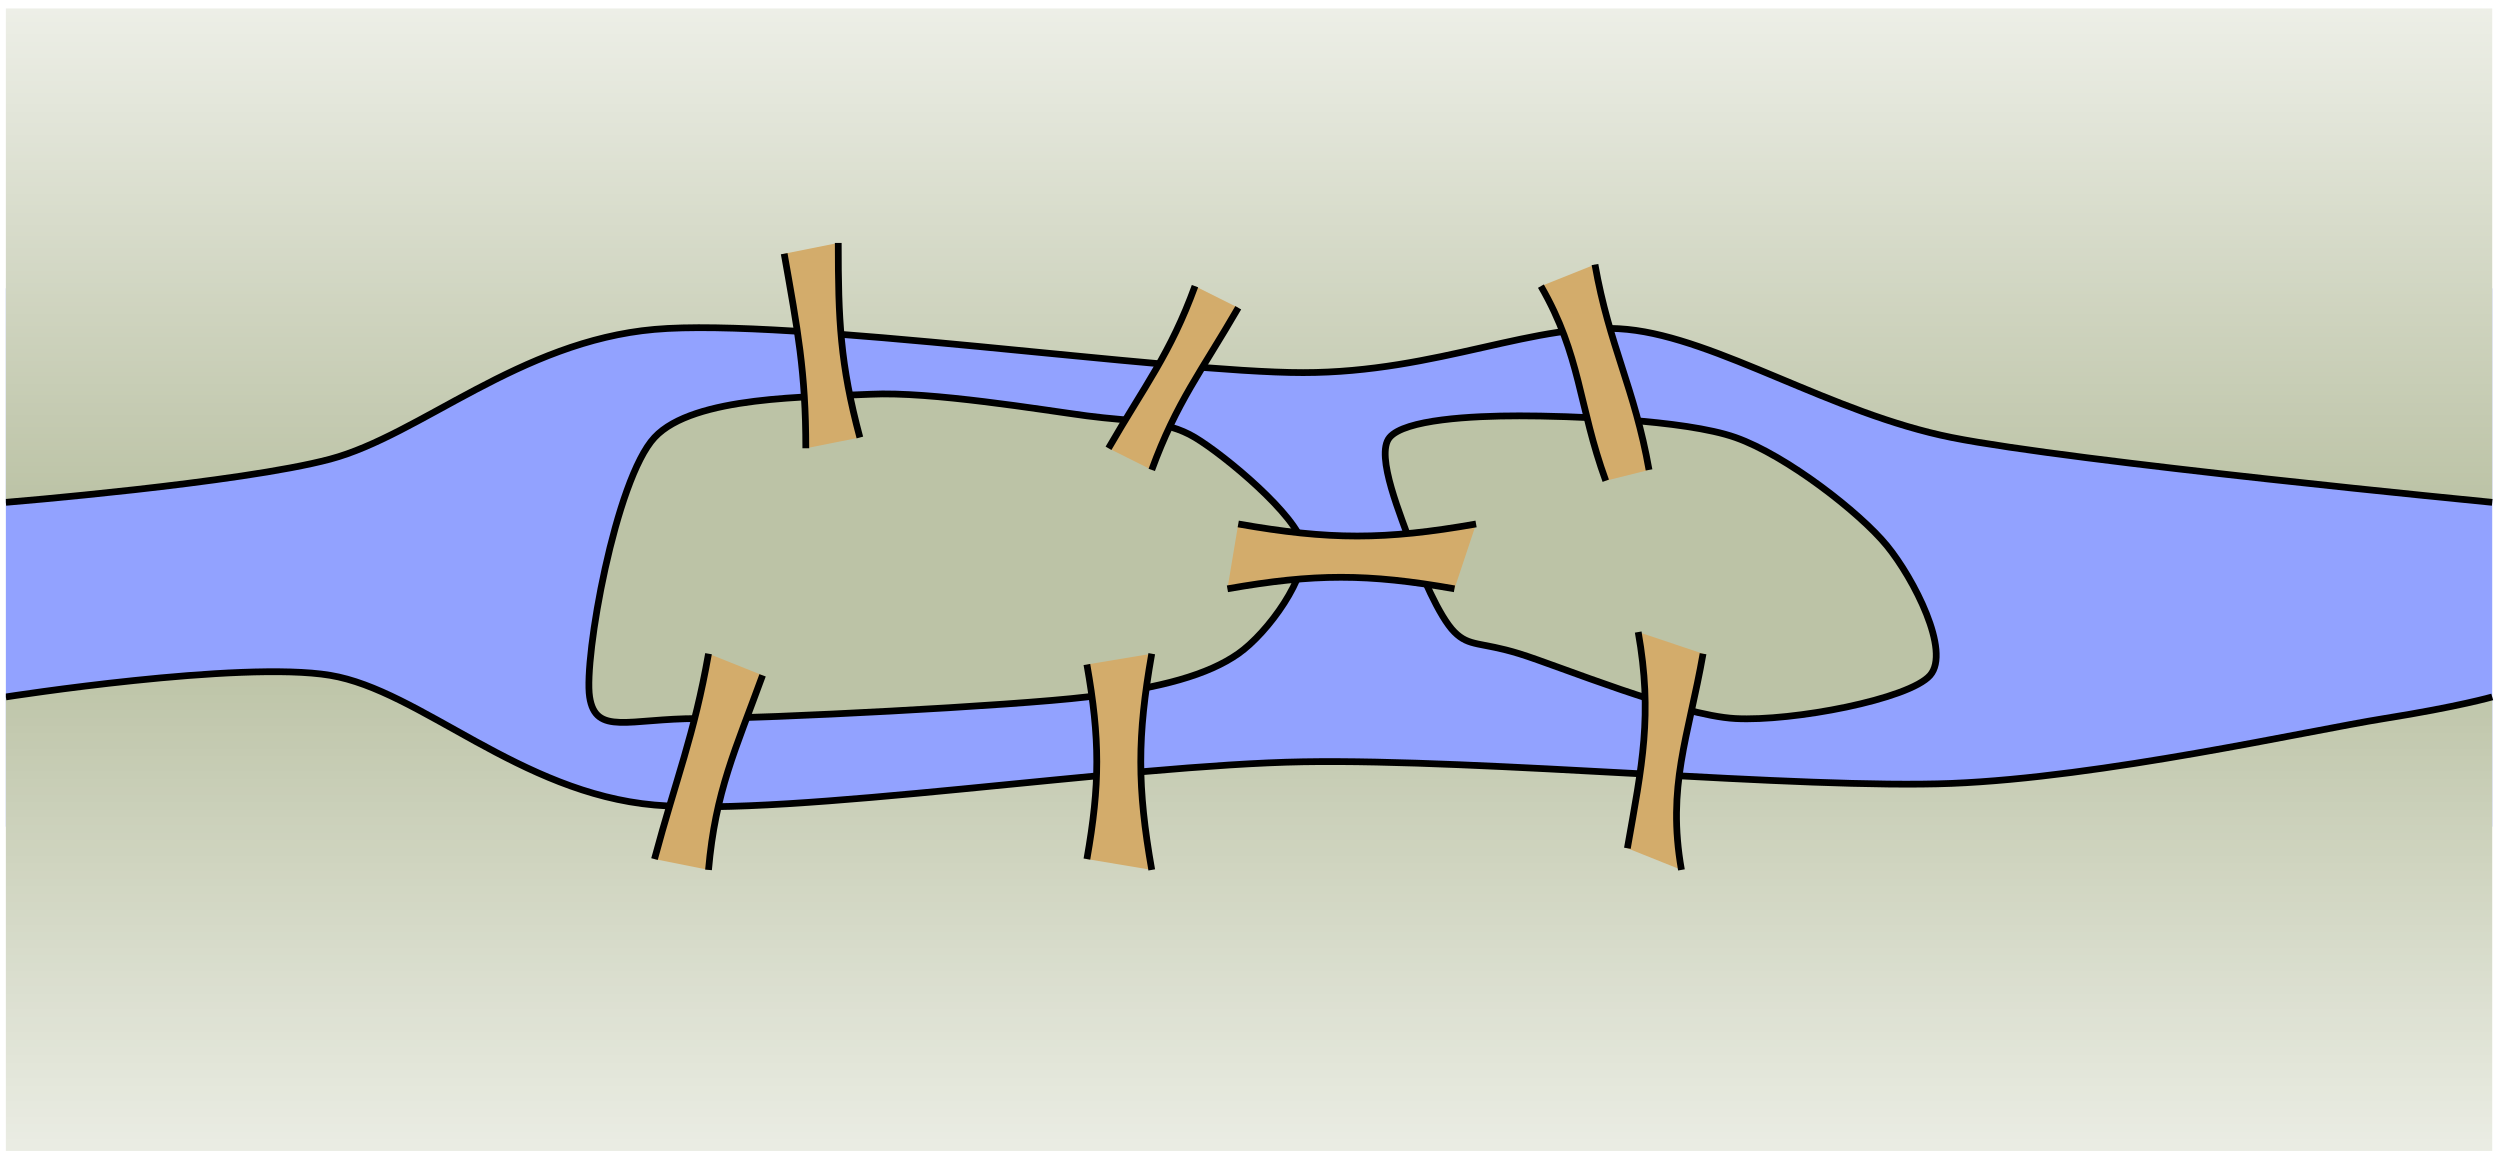
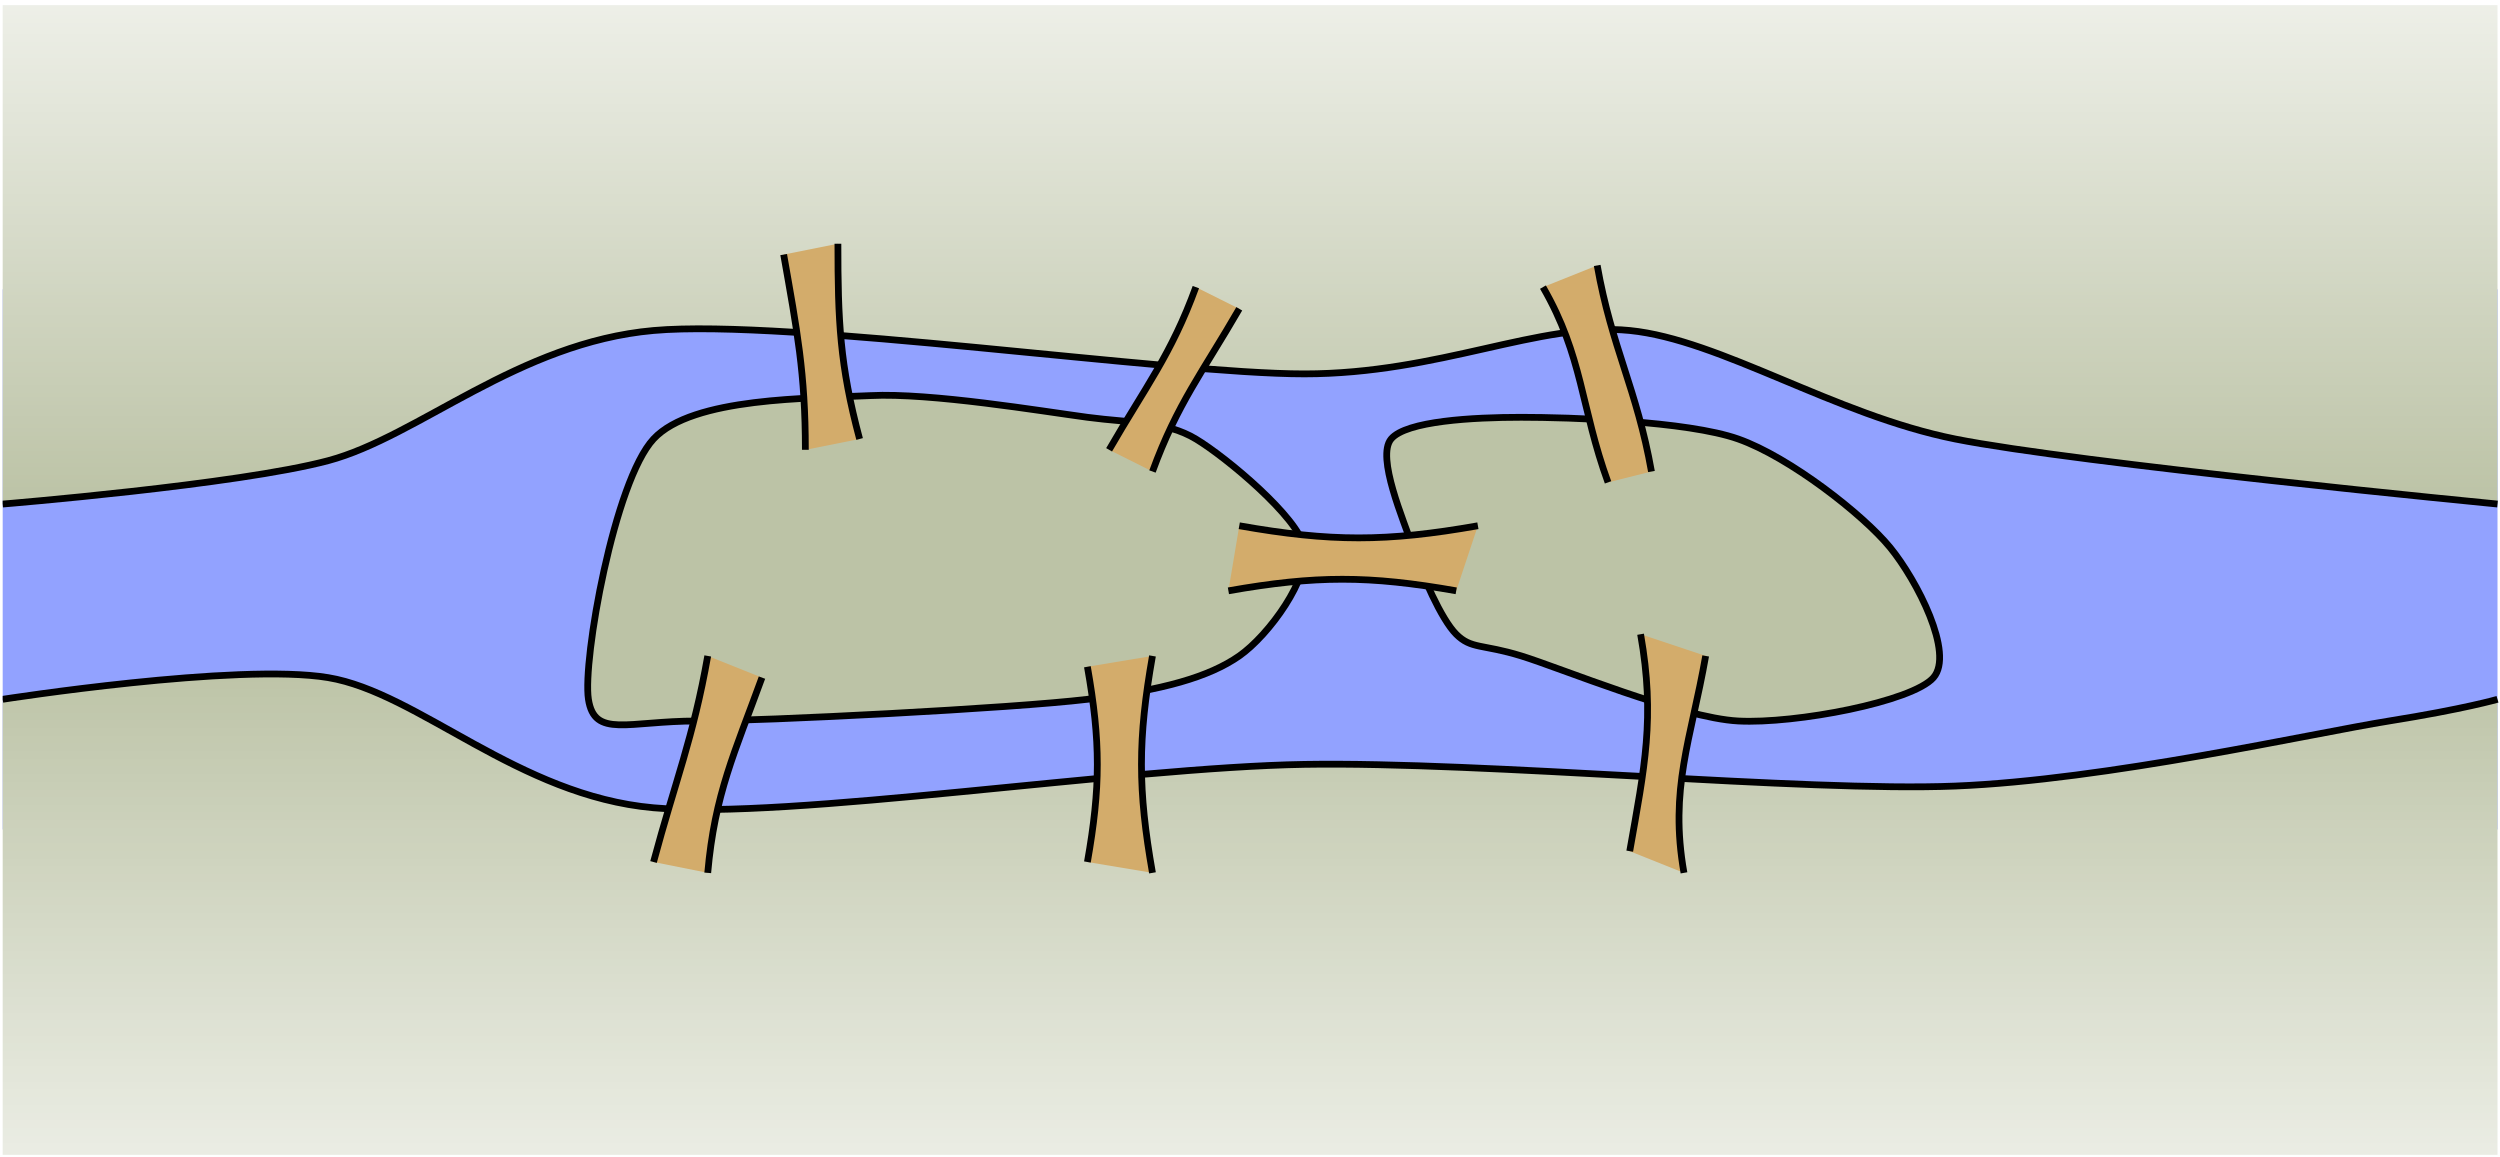
- <svg xmlns="http://www.w3.org/2000/svg" width="295pt" height="136pt" viewBox="0 0 295 136" version="1.1">
+ <svg xmlns="http://www.w3.org/2000/svg" width="294pt" height="136pt" viewBox="0 0 294 136" version="1.1">
  <defs>
    <clipPath id="clip1">
-       <path d="M 0.691 34 L 295 34 L 295 98 L 0.691 98 Z M 0.691 34 " />
+       <path d="M 0.316 34 L 294 34 L 294 98 L 0.316 98 Z M 0.316 34 " />
    </clipPath>
    <clipPath id="clip2">
-       <path d="M 0.691 1 L 295 1 L 295 59 L 0.691 59 Z M 0.691 1 " />
+       <path d="M 0.316 0.602 L 294 0.602 L 294 60 L 0.316 60 Z M 0.316 0.602 " />
    </clipPath>
    <clipPath id="clip3">
-       <path d="M 0.691 59.277 C 0.691 59.277 28.344 57.008 38.961 54.176 C 49.582 51.344 61.301 40.281 77.23 38.867 C 93.156 37.449 137.836 43.969 153.766 43.969 C 169.695 43.969 181.414 37.805 192.031 38.867 C 202.652 39.93 216.141 48.793 230.301 51.625 C 244.461 54.453 294.082 59.277 294.082 59.277 L 294.082 -12.156 L 0.691 -12.156 " />
-     </clipPath>
-     <linearGradient id="linear0" gradientUnits="userSpaceOnUse" x1="0" y1="25.003" x2="0" y2="66.07" gradientTransform="matrix(5.86845,0,0,-1.42883,-146.0355,95.00144)">
+       <path d="M 0.316 59.277 C 0.316 59.277 27.969 57.008 38.586 54.176 C 49.207 51.344 60.926 40.285 76.855 38.867 C 92.781 37.453 137.461 43.969 153.391 43.969 C 169.32 43.969 181.039 37.805 191.656 38.867 C 202.277 39.93 215.766 48.793 229.926 51.625 C 244.086 54.457 293.707 59.277 293.707 59.277 L 293.707 -12.156 L 0.316 -12.156 " />
+     </clipPath>
+     <linearGradient id="linear0" gradientUnits="userSpaceOnUse" x1="0" y1="25.003" x2="0" y2="66.07" gradientTransform="matrix(5.86845,0,0,-1.42883,-146.4105,95.00244)">
      <stop offset="0" style="stop-color:rgb(73.724%,76.471%,65.1%);stop-opacity:1;" />
      <stop offset="0.008" style="stop-color:rgb(73.799%,76.538%,65.201%);stop-opacity:1;" />
      <stop offset="0.016" style="stop-color:rgb(73.952%,76.674%,65.402%);stop-opacity:1;" />
      <stop offset="0.023" style="stop-color:rgb(74.103%,76.81%,65.604%);stop-opacity:1;" />
      <stop offset="0.031" style="stop-color:rgb(74.255%,76.945%,65.805%);stop-opacity:1;" />
      <stop offset="0.039" style="stop-color:rgb(74.406%,77.081%,66.006%);stop-opacity:1;" />
      <stop offset="0.047" style="stop-color:rgb(74.559%,77.219%,66.208%);stop-opacity:1;" />
      <stop offset="0.055" style="stop-color:rgb(74.71%,77.354%,66.409%);stop-opacity:1;" />
      <stop offset="0.062" style="stop-color:rgb(74.863%,77.49%,66.611%);stop-opacity:1;" />
      <stop offset="0.07" style="stop-color:rgb(75.014%,77.626%,66.812%);stop-opacity:1;" />
      <stop offset="0.078" style="stop-color:rgb(75.165%,77.762%,67.015%);stop-opacity:1;" />
      <stop offset="0.086" style="stop-color:rgb(75.317%,77.898%,67.216%);stop-opacity:1;" />
      <stop offset="0.094" style="stop-color:rgb(75.468%,78.033%,67.418%);stop-opacity:1;" />
      <stop offset="0.102" style="stop-color:rgb(75.621%,78.169%,67.619%);stop-opacity:1;" />
      <stop offset="0.109" style="stop-color:rgb(75.772%,78.305%,67.821%);stop-opacity:1;" />
      <stop offset="0.117" style="stop-color:rgb(75.925%,78.441%,68.022%);stop-opacity:1;" />
      <stop offset="0.125" style="stop-color:rgb(76.076%,78.577%,68.224%);stop-opacity:1;" />
      <stop offset="0.133" style="stop-color:rgb(76.228%,78.712%,68.425%);stop-opacity:1;" />
      <stop offset="0.141" style="stop-color:rgb(76.379%,78.848%,68.626%);stop-opacity:1;" />
      <stop offset="0.148" style="stop-color:rgb(76.53%,78.984%,68.828%);stop-opacity:1;" />
      <stop offset="0.156" style="stop-color:rgb(76.683%,79.12%,69.029%);stop-opacity:1;" />
      <stop offset="0.164" style="stop-color:rgb(76.834%,79.256%,69.232%);stop-opacity:1;" />
      <stop offset="0.172" style="stop-color:rgb(76.987%,79.391%,69.434%);stop-opacity:1;" />
      <stop offset="0.18" style="stop-color:rgb(77.138%,79.527%,69.635%);stop-opacity:1;" />
      <stop offset="0.188" style="stop-color:rgb(77.29%,79.663%,69.836%);stop-opacity:1;" />
      <stop offset="0.195" style="stop-color:rgb(77.441%,79.799%,70.038%);stop-opacity:1;" />
      <stop offset="0.203" style="stop-color:rgb(77.594%,79.935%,70.239%);stop-opacity:1;" />
      <stop offset="0.211" style="stop-color:rgb(77.745%,80.072%,70.441%);stop-opacity:1;" />
      <stop offset="0.219" style="stop-color:rgb(77.896%,80.208%,70.642%);stop-opacity:1;" />
      <stop offset="0.227" style="stop-color:rgb(78.049%,80.344%,70.844%);stop-opacity:1;" />
      <stop offset="0.234" style="stop-color:rgb(78.2%,80.479%,71.045%);stop-opacity:1;" />
      <stop offset="0.242" style="stop-color:rgb(78.352%,80.615%,71.246%);stop-opacity:1;" />
      <stop offset="0.25" style="stop-color:rgb(78.503%,80.751%,71.448%);stop-opacity:1;" />
      <stop offset="0.258" style="stop-color:rgb(78.656%,80.887%,71.651%);stop-opacity:1;" />
      <stop offset="0.266" style="stop-color:rgb(78.807%,81.023%,71.852%);stop-opacity:1;" />
      <stop offset="0.273" style="stop-color:rgb(78.96%,81.158%,72.054%);stop-opacity:1;" />
      <stop offset="0.281" style="stop-color:rgb(79.111%,81.294%,72.255%);stop-opacity:1;" />
      <stop offset="0.289" style="stop-color:rgb(79.262%,81.43%,72.456%);stop-opacity:1;" />
      <stop offset="0.297" style="stop-color:rgb(79.414%,81.566%,72.658%);stop-opacity:1;" />
      <stop offset="0.305" style="stop-color:rgb(79.565%,81.702%,72.859%);stop-opacity:1;" />
      <stop offset="0.312" style="stop-color:rgb(79.718%,81.837%,73.061%);stop-opacity:1;" />
      <stop offset="0.32" style="stop-color:rgb(79.869%,81.973%,73.262%);stop-opacity:1;" />
      <stop offset="0.328" style="stop-color:rgb(80.022%,82.109%,73.463%);stop-opacity:1;" />
      <stop offset="0.336" style="stop-color:rgb(80.173%,82.245%,73.665%);stop-opacity:1;" />
      <stop offset="0.344" style="stop-color:rgb(80.325%,82.381%,73.866%);stop-opacity:1;" />
      <stop offset="0.352" style="stop-color:rgb(80.476%,82.516%,74.069%);stop-opacity:1;" />
      <stop offset="0.359" style="stop-color:rgb(80.627%,82.652%,74.271%);stop-opacity:1;" />
      <stop offset="0.367" style="stop-color:rgb(80.78%,82.79%,74.472%);stop-opacity:1;" />
      <stop offset="0.375" style="stop-color:rgb(80.931%,82.925%,74.673%);stop-opacity:1;" />
      <stop offset="0.383" style="stop-color:rgb(81.084%,83.061%,74.875%);stop-opacity:1;" />
      <stop offset="0.391" style="stop-color:rgb(81.235%,83.197%,75.076%);stop-opacity:1;" />
      <stop offset="0.398" style="stop-color:rgb(81.387%,83.333%,75.278%);stop-opacity:1;" />
      <stop offset="0.406" style="stop-color:rgb(81.538%,83.469%,75.479%);stop-opacity:1;" />
      <stop offset="0.414" style="stop-color:rgb(81.691%,83.604%,75.681%);stop-opacity:1;" />
      <stop offset="0.422" style="stop-color:rgb(81.842%,83.74%,75.882%);stop-opacity:1;" />
      <stop offset="0.43" style="stop-color:rgb(81.993%,83.876%,76.083%);stop-opacity:1;" />
      <stop offset="0.438" style="stop-color:rgb(82.146%,84.012%,76.285%);stop-opacity:1;" />
      <stop offset="0.445" style="stop-color:rgb(82.297%,84.148%,76.488%);stop-opacity:1;" />
      <stop offset="0.453" style="stop-color:rgb(82.449%,84.283%,76.689%);stop-opacity:1;" />
      <stop offset="0.461" style="stop-color:rgb(82.6%,84.419%,76.891%);stop-opacity:1;" />
      <stop offset="0.469" style="stop-color:rgb(82.753%,84.555%,77.092%);stop-opacity:1;" />
      <stop offset="0.477" style="stop-color:rgb(82.904%,84.691%,77.293%);stop-opacity:1;" />
      <stop offset="0.484" style="stop-color:rgb(83.057%,84.827%,77.495%);stop-opacity:1;" />
      <stop offset="0.492" style="stop-color:rgb(83.208%,84.962%,77.696%);stop-opacity:1;" />
      <stop offset="0.5" style="stop-color:rgb(83.359%,85.098%,77.898%);stop-opacity:1;" />
      <stop offset="0.508" style="stop-color:rgb(83.511%,85.234%,78.099%);stop-opacity:1;" />
      <stop offset="0.516" style="stop-color:rgb(83.662%,85.37%,78.3%);stop-opacity:1;" />
      <stop offset="0.523" style="stop-color:rgb(83.815%,85.507%,78.502%);stop-opacity:1;" />
      <stop offset="0.531" style="stop-color:rgb(83.966%,85.643%,78.705%);stop-opacity:1;" />
      <stop offset="0.539" style="stop-color:rgb(84.119%,85.779%,78.906%);stop-opacity:1;" />
      <stop offset="0.547" style="stop-color:rgb(84.27%,85.915%,79.108%);stop-opacity:1;" />
      <stop offset="0.555" style="stop-color:rgb(84.422%,86.05%,79.309%);stop-opacity:1;" />
      <stop offset="0.562" style="stop-color:rgb(84.573%,86.186%,79.51%);stop-opacity:1;" />
      <stop offset="0.57" style="stop-color:rgb(84.724%,86.322%,79.712%);stop-opacity:1;" />
      <stop offset="0.578" style="stop-color:rgb(84.877%,86.458%,79.913%);stop-opacity:1;" />
      <stop offset="0.586" style="stop-color:rgb(85.028%,86.594%,80.115%);stop-opacity:1;" />
      <stop offset="0.594" style="stop-color:rgb(85.181%,86.729%,80.316%);stop-opacity:1;" />
      <stop offset="0.602" style="stop-color:rgb(85.332%,86.865%,80.518%);stop-opacity:1;" />
      <stop offset="0.609" style="stop-color:rgb(85.484%,87.001%,80.719%);stop-opacity:1;" />
      <stop offset="0.617" style="stop-color:rgb(85.635%,87.137%,80.92%);stop-opacity:1;" />
      <stop offset="0.625" style="stop-color:rgb(85.788%,87.273%,81.123%);stop-opacity:1;" />
      <stop offset="0.633" style="stop-color:rgb(85.939%,87.408%,81.325%);stop-opacity:1;" />
      <stop offset="0.641" style="stop-color:rgb(86.09%,87.544%,81.526%);stop-opacity:1;" />
      <stop offset="0.648" style="stop-color:rgb(86.243%,87.68%,81.728%);stop-opacity:1;" />
      <stop offset="0.656" style="stop-color:rgb(86.394%,87.816%,81.929%);stop-opacity:1;" />
      <stop offset="0.664" style="stop-color:rgb(86.546%,87.952%,82.13%);stop-opacity:1;" />
      <stop offset="0.672" style="stop-color:rgb(86.697%,88.087%,82.332%);stop-opacity:1;" />
      <stop offset="0.68" style="stop-color:rgb(86.85%,88.223%,82.533%);stop-opacity:1;" />
      <stop offset="0.688" style="stop-color:rgb(87.001%,88.361%,82.735%);stop-opacity:1;" />
      <stop offset="0.695" style="stop-color:rgb(87.154%,88.496%,82.936%);stop-opacity:1;" />
      <stop offset="0.703" style="stop-color:rgb(87.305%,88.632%,83.138%);stop-opacity:1;" />
      <stop offset="0.711" style="stop-color:rgb(87.456%,88.768%,83.34%);stop-opacity:1;" />
      <stop offset="0.719" style="stop-color:rgb(87.608%,88.904%,83.542%);stop-opacity:1;" />
      <stop offset="0.727" style="stop-color:rgb(87.759%,89.04%,83.743%);stop-opacity:1;" />
      <stop offset="0.734" style="stop-color:rgb(87.912%,89.175%,83.945%);stop-opacity:1;" />
      <stop offset="0.742" style="stop-color:rgb(88.063%,89.311%,84.146%);stop-opacity:1;" />
      <stop offset="0.75" style="stop-color:rgb(88.216%,89.447%,84.348%);stop-opacity:1;" />
      <stop offset="0.758" style="stop-color:rgb(88.367%,89.583%,84.549%);stop-opacity:1;" />
      <stop offset="0.766" style="stop-color:rgb(88.519%,89.719%,84.75%);stop-opacity:1;" />
      <stop offset="0.773" style="stop-color:rgb(88.67%,89.854%,84.952%);stop-opacity:1;" />
      <stop offset="0.781" style="stop-color:rgb(88.821%,89.99%,85.153%);stop-opacity:1;" />
      <stop offset="0.789" style="stop-color:rgb(88.974%,90.126%,85.355%);stop-opacity:1;" />
      <stop offset="0.797" style="stop-color:rgb(89.125%,90.262%,85.558%);stop-opacity:1;" />
      <stop offset="0.805" style="stop-color:rgb(89.278%,90.398%,85.759%);stop-opacity:1;" />
      <stop offset="0.812" style="stop-color:rgb(89.429%,90.533%,85.96%);stop-opacity:1;" />
      <stop offset="0.82" style="stop-color:rgb(89.581%,90.669%,86.162%);stop-opacity:1;" />
      <stop offset="0.828" style="stop-color:rgb(89.732%,90.805%,86.363%);stop-opacity:1;" />
      <stop offset="0.836" style="stop-color:rgb(89.885%,90.941%,86.565%);stop-opacity:1;" />
      <stop offset="0.844" style="stop-color:rgb(90.036%,91.078%,86.766%);stop-opacity:1;" />
      <stop offset="0.852" style="stop-color:rgb(90.187%,91.214%,86.967%);stop-opacity:1;" />
      <stop offset="0.859" style="stop-color:rgb(90.34%,91.35%,87.169%);stop-opacity:1;" />
      <stop offset="0.867" style="stop-color:rgb(90.491%,91.486%,87.37%);stop-opacity:1;" />
      <stop offset="0.875" style="stop-color:rgb(90.643%,91.621%,87.573%);stop-opacity:1;" />
      <stop offset="0.883" style="stop-color:rgb(90.794%,91.757%,87.775%);stop-opacity:1;" />
      <stop offset="0.891" style="stop-color:rgb(90.947%,91.893%,87.976%);stop-opacity:1;" />
      <stop offset="0.898" style="stop-color:rgb(91.098%,92.029%,88.177%);stop-opacity:1;" />
      <stop offset="0.906" style="stop-color:rgb(91.251%,92.165%,88.379%);stop-opacity:1;" />
      <stop offset="0.914" style="stop-color:rgb(91.402%,92.3%,88.58%);stop-opacity:1;" />
      <stop offset="0.922" style="stop-color:rgb(91.553%,92.436%,88.782%);stop-opacity:1;" />
      <stop offset="0.93" style="stop-color:rgb(91.705%,92.572%,88.983%);stop-opacity:1;" />
      <stop offset="0.938" style="stop-color:rgb(91.856%,92.708%,89.185%);stop-opacity:1;" />
      <stop offset="0.945" style="stop-color:rgb(92.009%,92.844%,89.386%);stop-opacity:1;" />
      <stop offset="0.953" style="stop-color:rgb(92.16%,92.979%,89.587%);stop-opacity:1;" />
      <stop offset="0.961" style="stop-color:rgb(92.313%,93.115%,89.79%);stop-opacity:1;" />
      <stop offset="0.969" style="stop-color:rgb(92.464%,93.251%,89.992%);stop-opacity:1;" />
      <stop offset="0.977" style="stop-color:rgb(92.616%,93.387%,90.193%);stop-opacity:1;" />
      <stop offset="0.984" style="stop-color:rgb(92.767%,93.523%,90.395%);stop-opacity:1;" />
      <stop offset="0.992" style="stop-color:rgb(92.918%,93.658%,90.596%);stop-opacity:1;" />
      <stop offset="1" style="stop-color:rgb(93.071%,93.796%,90.797%);stop-opacity:1;" />
    </linearGradient>
    <clipPath id="clip4">
-       <path d="M 0.691 27 L 295 27 L 295 71 L 0.691 71 Z M 0.691 27 " />
+       <path d="M 0.316 27 L 294 27 L 294 71 L 0.316 71 Z M 0.316 27 " />
    </clipPath>
    <clipPath id="clip5">
-       <path d="M 0.691 79 L 295 79 L 295 135.812 L 0.691 135.812 Z M 0.691 79 " />
+       <path d="M 0.316 79 L 294 79 L 294 135.812 L 0.316 135.812 Z M 0.316 79 " />
    </clipPath>
    <clipPath id="clip6">
-       <path d="M 0.691 82.238 C 0.691 82.238 28.344 77.918 38.961 79.688 C 49.582 81.457 61.301 93.578 77.23 94.992 C 93.156 96.41 132.527 90.246 153.766 89.891 C 175.004 89.535 212.602 93.148 230.301 92.441 C 248 91.734 272.477 86.203 281.324 84.789 C 290.176 83.371 294.082 82.238 294.082 82.238 L 294.082 140.914 L 0.691 140.914 " />
-     </clipPath>
-     <linearGradient id="linear1" gradientUnits="userSpaceOnUse" x1="0" y1="29.052" x2="0" y2="74.997" gradientTransform="matrix(5.86845,0,0,-1.26012,-146.0355,172.4216)">
+       <path d="M 0.316 82.238 C 0.316 82.238 27.969 77.918 38.586 79.688 C 49.207 81.457 60.926 93.578 76.855 94.996 C 92.781 96.41 132.152 90.246 153.391 89.891 C 174.629 89.539 212.227 93.152 229.926 92.441 C 247.625 91.734 272.102 86.207 280.949 84.789 C 289.801 83.375 293.707 82.238 293.707 82.238 L 293.707 140.914 L 0.316 140.914 " />
+     </clipPath>
+     <linearGradient id="linear1" gradientUnits="userSpaceOnUse" x1="0" y1="29.052" x2="0" y2="74.997" gradientTransform="matrix(5.86845,0,0,-1.26012,-146.4105,172.4226)">
      <stop offset="0" style="stop-color:rgb(91.833%,92.686%,89.153%);stop-opacity:1;" />
      <stop offset="0.016" style="stop-color:rgb(91.692%,92.56%,88.965%);stop-opacity:1;" />
      <stop offset="0.031" style="stop-color:rgb(91.408%,92.307%,88.589%);stop-opacity:1;" />
      <stop offset="0.047" style="stop-color:rgb(91.125%,92.053%,88.214%);stop-opacity:1;" />
      <stop offset="0.062" style="stop-color:rgb(90.842%,91.8%,87.837%);stop-opacity:1;" />
      <stop offset="0.078" style="stop-color:rgb(90.559%,91.547%,87.462%);stop-opacity:1;" />
      <stop offset="0.094" style="stop-color:rgb(90.277%,91.293%,87.086%);stop-opacity:1;" />
      <stop offset="0.109" style="stop-color:rgb(89.993%,91.04%,86.711%);stop-opacity:1;" />
      <stop offset="0.125" style="stop-color:rgb(89.711%,90.787%,86.334%);stop-opacity:1;" />
      <stop offset="0.141" style="stop-color:rgb(89.427%,90.533%,85.959%);stop-opacity:1;" />
      <stop offset="0.156" style="stop-color:rgb(89.145%,90.28%,85.583%);stop-opacity:1;" />
      <stop offset="0.172" style="stop-color:rgb(88.861%,90.027%,85.207%);stop-opacity:1;" />
      <stop offset="0.188" style="stop-color:rgb(88.579%,89.774%,84.831%);stop-opacity:1;" />
      <stop offset="0.203" style="stop-color:rgb(88.297%,89.52%,84.456%);stop-opacity:1;" />
      <stop offset="0.219" style="stop-color:rgb(88.013%,89.267%,84.081%);stop-opacity:1;" />
      <stop offset="0.234" style="stop-color:rgb(87.73%,89.014%,83.704%);stop-opacity:1;" />
      <stop offset="0.25" style="stop-color:rgb(87.447%,88.76%,83.328%);stop-opacity:1;" />
      <stop offset="0.266" style="stop-color:rgb(87.164%,88.506%,82.953%);stop-opacity:1;" />
      <stop offset="0.281" style="stop-color:rgb(86.88%,88.252%,82.576%);stop-opacity:1;" />
      <stop offset="0.297" style="stop-color:rgb(86.598%,87.999%,82.201%);stop-opacity:1;" />
      <stop offset="0.312" style="stop-color:rgb(86.314%,87.746%,81.825%);stop-opacity:1;" />
      <stop offset="0.328" style="stop-color:rgb(86.032%,87.492%,81.45%);stop-opacity:1;" />
      <stop offset="0.344" style="stop-color:rgb(85.75%,87.239%,81.073%);stop-opacity:1;" />
      <stop offset="0.359" style="stop-color:rgb(85.466%,86.986%,80.698%);stop-opacity:1;" />
      <stop offset="0.375" style="stop-color:rgb(85.184%,86.732%,80.322%);stop-opacity:1;" />
      <stop offset="0.391" style="stop-color:rgb(84.9%,86.479%,79.945%);stop-opacity:1;" />
      <stop offset="0.406" style="stop-color:rgb(84.618%,86.226%,79.57%);stop-opacity:1;" />
      <stop offset="0.422" style="stop-color:rgb(84.334%,85.973%,79.195%);stop-opacity:1;" />
      <stop offset="0.438" style="stop-color:rgb(84.052%,85.719%,78.819%);stop-opacity:1;" />
      <stop offset="0.453" style="stop-color:rgb(83.768%,85.466%,78.442%);stop-opacity:1;" />
      <stop offset="0.469" style="stop-color:rgb(83.485%,85.213%,78.067%);stop-opacity:1;" />
      <stop offset="0.484" style="stop-color:rgb(83.203%,84.959%,77.692%);stop-opacity:1;" />
      <stop offset="0.5" style="stop-color:rgb(82.919%,84.706%,77.315%);stop-opacity:1;" />
      <stop offset="0.516" style="stop-color:rgb(82.637%,84.453%,76.939%);stop-opacity:1;" />
      <stop offset="0.531" style="stop-color:rgb(82.353%,84.2%,76.564%);stop-opacity:1;" />
      <stop offset="0.547" style="stop-color:rgb(82.071%,83.946%,76.187%);stop-opacity:1;" />
      <stop offset="0.562" style="stop-color:rgb(81.789%,83.693%,75.812%);stop-opacity:1;" />
      <stop offset="0.578" style="stop-color:rgb(81.505%,83.438%,75.436%);stop-opacity:1;" />
      <stop offset="0.594" style="stop-color:rgb(81.223%,83.185%,75.06%);stop-opacity:1;" />
      <stop offset="0.609" style="stop-color:rgb(80.939%,82.932%,74.684%);stop-opacity:1;" />
      <stop offset="0.625" style="stop-color:rgb(80.656%,82.678%,74.309%);stop-opacity:1;" />
      <stop offset="0.641" style="stop-color:rgb(80.373%,82.425%,73.932%);stop-opacity:1;" />
      <stop offset="0.656" style="stop-color:rgb(80.09%,82.172%,73.557%);stop-opacity:1;" />
      <stop offset="0.672" style="stop-color:rgb(79.808%,81.918%,73.181%);stop-opacity:1;" />
      <stop offset="0.688" style="stop-color:rgb(79.524%,81.665%,72.806%);stop-opacity:1;" />
      <stop offset="0.703" style="stop-color:rgb(79.242%,81.412%,72.429%);stop-opacity:1;" />
      <stop offset="0.719" style="stop-color:rgb(78.958%,81.158%,72.054%);stop-opacity:1;" />
      <stop offset="0.734" style="stop-color:rgb(78.676%,80.905%,71.678%);stop-opacity:1;" />
      <stop offset="0.75" style="stop-color:rgb(78.392%,80.652%,71.301%);stop-opacity:1;" />
      <stop offset="0.766" style="stop-color:rgb(78.11%,80.399%,70.926%);stop-opacity:1;" />
      <stop offset="0.781" style="stop-color:rgb(77.827%,80.145%,70.551%);stop-opacity:1;" />
      <stop offset="0.797" style="stop-color:rgb(77.544%,79.892%,70.174%);stop-opacity:1;" />
      <stop offset="0.812" style="stop-color:rgb(77.261%,79.639%,69.798%);stop-opacity:1;" />
      <stop offset="0.828" style="stop-color:rgb(76.978%,79.385%,69.423%);stop-opacity:1;" />
      <stop offset="0.844" style="stop-color:rgb(76.695%,79.132%,69.046%);stop-opacity:1;" />
      <stop offset="0.859" style="stop-color:rgb(76.413%,78.879%,68.671%);stop-opacity:1;" />
      <stop offset="0.875" style="stop-color:rgb(76.129%,78.625%,68.295%);stop-opacity:1;" />
      <stop offset="0.891" style="stop-color:rgb(75.847%,78.372%,67.918%);stop-opacity:1;" />
      <stop offset="0.906" style="stop-color:rgb(75.563%,78.119%,67.543%);stop-opacity:1;" />
      <stop offset="0.922" style="stop-color:rgb(75.281%,77.866%,67.168%);stop-opacity:1;" />
      <stop offset="0.938" style="stop-color:rgb(74.997%,77.612%,66.791%);stop-opacity:1;" />
      <stop offset="0.953" style="stop-color:rgb(74.715%,77.359%,66.415%);stop-opacity:1;" />
      <stop offset="0.969" style="stop-color:rgb(74.432%,77.106%,66.04%);stop-opacity:1;" />
      <stop offset="0.984" style="stop-color:rgb(74.149%,76.851%,65.663%);stop-opacity:1;" />
      <stop offset="1" style="stop-color:rgb(73.866%,76.598%,65.288%);stop-opacity:1;" />
    </linearGradient>
    <clipPath id="clip7">
-       <path d="M 0.691 67 L 295 67 L 295 107 L 0.691 107 Z M 0.691 67 " />
+       <path d="M 0.316 67 L 294 67 L 294 107 L 0.316 107 Z M 0.316 67 " />
    </clipPath>
  </defs>
  <g id="surface1">
    <g clip-path="url(#clip1)" clip-rule="nonzero">
-       <path style=" stroke:none;fill-rule:nonzero;fill:rgb(57.256%,63.527%,100%);fill-opacity:1;" d="M 0.691 97.543 L 0.691 34.02 L 294.082 34.02 L 294.082 97.543 Z M 0.691 97.543 " />
-     </g>
-     <path style="fill-rule:nonzero;fill:rgb(73.723%,76.471%,65.099%);fill-opacity:1;stroke-width:0.797;stroke-linecap:butt;stroke-linejoin:miter;stroke:rgb(0%,0%,0%);stroke-opacity:1;stroke-miterlimit:10;" d="M -12.757 12.754 C -16.296 14.879 -20.203 14.598 -25.511 15.309 C -30.82 16.016 -43.945 18.211 -51.023 17.859 C -58.105 17.504 -71.933 17.711 -76.535 12.754 C -81.136 7.801 -84.898 -13.258 -84.191 -17.859 C -83.48 -22.461 -79.574 -20.41 -71.433 -20.41 C -63.292 -20.41 -34.363 -18.922 -25.511 -17.859 C -16.663 -16.797 -11.195 -15.234 -7.652 -12.758 C -4.113 -10.277 0.708 -3.539 0.001 0 C -0.706 3.539 -9.218 10.633 -12.757 12.754 Z M -12.757 12.754 " transform="matrix(1,0,0,-1,153.765,64.379)" />
-     <path style="fill-rule:nonzero;fill:rgb(73.723%,76.471%,65.099%);fill-opacity:1;stroke-width:0.797;stroke-linecap:butt;stroke-linejoin:miter;stroke:rgb(0%,0%,0%);stroke-opacity:1;stroke-miterlimit:10;" d="M 10.204 12.754 C 11.973 14.879 19.848 15.309 25.512 15.309 C 31.176 15.309 45.005 14.879 51.024 12.754 C 57.04 10.633 65.696 3.895 68.883 0 C 72.067 -3.894 76.462 -12.476 73.985 -15.309 C 71.508 -18.141 57.751 -20.766 51.024 -20.41 C 44.297 -20.055 30.114 -14.172 25.512 -12.758 C 20.911 -11.34 19.63 -11.973 17.86 -10.203 C 16.087 -8.434 13.817 -3.187 12.755 0 C 11.696 3.188 8.434 10.633 10.204 12.754 Z M 10.204 12.754 " transform="matrix(1,0,0,-1,153.765,64.379)" />
+       <path style=" stroke:none;fill-rule:nonzero;fill:rgb(57.256%,63.527%,100%);fill-opacity:1;" d="M 0.316 97.547 L 0.316 34.02 L 293.707 34.02 L 293.707 97.547 Z M 0.316 97.547 " />
+     </g>
+     <path style="fill-rule:nonzero;fill:rgb(73.723%,76.471%,65.099%);fill-opacity:1;stroke-width:0.797;stroke-linecap:butt;stroke-linejoin:miter;stroke:rgb(0%,0%,0%);stroke-opacity:1;stroke-miterlimit:10;" d="M -12.757 12.755 C -16.296 14.88 -20.203 14.599 -25.511 15.306 C -30.82 16.017 -43.945 18.212 -51.023 17.857 C -58.105 17.505 -71.933 17.712 -76.535 12.755 C -81.136 7.802 -84.898 -13.257 -84.191 -17.858 C -83.48 -22.46 -79.574 -20.409 -71.433 -20.409 C -63.292 -20.409 -34.363 -18.921 -25.511 -17.858 C -16.663 -16.796 -11.195 -15.233 -7.652 -12.757 C -4.113 -10.276 0.708 -3.538 0.001 0.001 C -0.706 3.54 -9.218 10.634 -12.757 12.755 Z M -12.757 12.755 " transform="matrix(1,0,0,-1,153.39,64.38)" />
+     <path style="fill-rule:nonzero;fill:rgb(73.723%,76.471%,65.099%);fill-opacity:1;stroke-width:0.797;stroke-linecap:butt;stroke-linejoin:miter;stroke:rgb(0%,0%,0%);stroke-opacity:1;stroke-miterlimit:10;" d="M 10.204 12.755 C 11.973 14.88 19.848 15.306 25.512 15.306 C 31.176 15.306 45.005 14.88 51.024 12.755 C 57.04 10.634 65.696 3.896 68.883 0.001 C 72.067 -3.893 76.462 -12.475 73.985 -15.307 C 71.508 -18.14 57.751 -20.765 51.024 -20.409 C 44.297 -20.058 30.114 -14.171 25.512 -12.757 C 20.911 -11.339 19.63 -11.975 17.86 -10.206 C 16.087 -8.436 13.817 -3.186 12.755 0.001 C 11.696 3.185 8.434 10.634 10.204 12.755 Z M 10.204 12.755 " transform="matrix(1,0,0,-1,153.39,64.38)" />
    <g clip-path="url(#clip2)" clip-rule="nonzero">
      <g clip-path="url(#clip3)" clip-rule="nonzero">
-         <path style=" stroke:none;fill-rule:nonzero;fill:url(#linear0);" d="M 0.691 59.277 L 0.691 0.598 L 294.082 0.598 L 294.082 59.277 Z M 0.691 59.277 " />
+         <path style=" stroke:none;fill-rule:nonzero;fill:url(#linear0);" d="M 0.316 59.277 L 0.316 0.602 L 293.707 0.602 L 293.707 59.277 Z M 0.316 59.277 " />
      </g>
    </g>
    <g clip-path="url(#clip4)" clip-rule="nonzero">
-       <path style="fill:none;stroke-width:0.797;stroke-linecap:butt;stroke-linejoin:miter;stroke:rgb(0%,0%,0%);stroke-opacity:1;stroke-miterlimit:10;" d="M -153.074 5.102 C -153.074 5.102 -125.421 7.371 -114.804 10.203 C -104.183 13.035 -92.464 24.098 -76.535 25.512 C -60.609 26.93 -15.929 20.41 0.001 20.41 C 15.93 20.41 27.649 26.574 38.266 25.512 C 48.887 24.449 62.376 15.586 76.536 12.754 C 90.696 9.926 140.317 5.102 140.317 5.102 " transform="matrix(1,0,0,-1,153.765,64.379)" />
+       <path style="fill:none;stroke-width:0.797;stroke-linecap:butt;stroke-linejoin:miter;stroke:rgb(0%,0%,0%);stroke-opacity:1;stroke-miterlimit:10;" d="M -153.074 5.103 C -153.074 5.103 -125.421 7.372 -114.804 10.204 C -104.183 13.036 -92.464 24.095 -76.535 25.513 C -60.609 26.927 -15.929 20.411 0.001 20.411 C 15.93 20.411 27.649 26.575 38.266 25.513 C 48.887 24.45 62.376 15.587 76.536 12.755 C 90.696 9.923 140.317 5.103 140.317 5.103 " transform="matrix(1,0,0,-1,153.39,64.38)" />
    </g>
    <g clip-path="url(#clip5)" clip-rule="nonzero">
      <g clip-path="url(#clip6)" clip-rule="nonzero">
-         <path style=" stroke:none;fill-rule:nonzero;fill:url(#linear1);" d="M 0.691 135.812 L 0.691 77.918 L 294.082 77.918 L 294.082 135.812 Z M 0.691 135.812 " />
+         <path style=" stroke:none;fill-rule:nonzero;fill:url(#linear1);" d="M 0.316 135.812 L 0.316 77.918 L 293.707 77.918 L 293.707 135.812 Z M 0.316 135.812 " />
      </g>
    </g>
    <g clip-path="url(#clip7)" clip-rule="nonzero">
-       <path style="fill:none;stroke-width:0.797;stroke-linecap:butt;stroke-linejoin:miter;stroke:rgb(0%,0%,0%);stroke-opacity:1;stroke-miterlimit:10;" d="M -153.074 -17.859 C -153.074 -17.859 -125.421 -13.539 -114.804 -15.309 C -104.183 -17.078 -92.464 -29.199 -76.535 -30.613 C -60.609 -32.031 -21.238 -25.867 0.001 -25.512 C 21.239 -25.156 58.837 -28.769 76.536 -28.062 C 94.235 -27.355 118.712 -21.824 127.559 -20.41 C 136.411 -18.992 140.317 -17.859 140.317 -17.859 " transform="matrix(1,0,0,-1,153.765,64.379)" />
-     </g>
-     <path style=" stroke:none;fill-rule:nonzero;fill:rgb(82.744%,67.45%,41.962%);fill-opacity:1;" d="M 146.113 61.828 C 156.891 63.727 163.398 63.727 174.176 61.828 L 171.625 69.48 C 161.336 67.668 155.125 67.668 144.836 69.48 Z M 146.113 61.828 " />
-     <path style="fill:none;stroke-width:0.797;stroke-linecap:butt;stroke-linejoin:miter;stroke:rgb(0%,0%,0%);stroke-opacity:1;stroke-miterlimit:10;" d="M -7.652 2.551 C 3.126 0.652 9.633 0.652 20.411 2.551 M 17.86 -5.101 C 7.571 -3.289 1.36 -3.289 -8.929 -5.101 " transform="matrix(1,0,0,-1,153.765,64.379)" />
-     <path style=" stroke:none;fill-rule:nonzero;fill:rgb(82.744%,67.45%,41.962%);fill-opacity:1;" d="M 198.41 102.648 C 196.668 92.773 199.223 87.008 200.961 77.137 L 193.309 74.582 C 195.043 84.418 193.766 90.258 192.031 100.094 Z M 198.41 102.648 " />
-     <path style="fill:none;stroke-width:0.797;stroke-linecap:butt;stroke-linejoin:miter;stroke:rgb(0%,0%,0%);stroke-opacity:1;stroke-miterlimit:10;" d="M 44.645 -38.269 C 42.903 -28.394 45.458 -22.629 47.196 -12.758 M 39.544 -10.203 C 41.278 -20.039 40.001 -25.879 38.266 -35.715 " transform="matrix(1,0,0,-1,153.765,64.379)" />
-     <path style=" stroke:none;fill-rule:nonzero;fill:rgb(82.744%,67.45%,41.962%);fill-opacity:1;" d="M 194.586 55.449 C 192.883 45.805 189.906 40.859 188.207 31.215 L 181.828 33.766 C 186.562 41.965 186.242 47.828 189.48 56.727 Z M 194.586 55.449 " />
-     <path style="fill:none;stroke-width:0.797;stroke-linecap:butt;stroke-linejoin:miter;stroke:rgb(0%,0%,0%);stroke-opacity:1;stroke-miterlimit:10;" d="M 40.821 8.93 C 39.118 18.574 36.141 23.52 34.442 33.164 M 28.063 30.613 C 32.797 22.414 32.477 16.551 35.715 7.652 " transform="matrix(1,0,0,-1,153.765,64.379)" />
-     <path style=" stroke:none;fill-rule:nonzero;fill:rgb(82.744%,67.45%,41.962%);fill-opacity:1;" d="M 135.906 55.449 C 138.809 47.477 141.867 43.664 146.113 36.316 L 141.008 33.766 C 138.105 41.738 135.047 45.551 130.805 52.898 Z M 135.906 55.449 " />
-     <path style="fill:none;stroke-width:0.797;stroke-linecap:butt;stroke-linejoin:miter;stroke:rgb(0%,0%,0%);stroke-opacity:1;stroke-miterlimit:10;" d="M -17.859 8.93 C -14.956 16.902 -11.898 20.715 -7.652 28.063 M -12.757 30.613 C -15.66 22.641 -18.718 18.828 -22.96 11.481 " transform="matrix(1,0,0,-1,153.765,64.379)" />
-     <path style=" stroke:none;fill-rule:nonzero;fill:rgb(82.744%,67.45%,41.962%);fill-opacity:1;" d="M 101.465 51.625 C 99.129 42.906 98.914 37.688 98.914 28.664 L 92.535 29.938 C 94.102 38.824 95.086 43.875 95.086 52.898 Z M 101.465 51.625 " />
-     <path style="fill:none;stroke-width:0.797;stroke-linecap:butt;stroke-linejoin:miter;stroke:rgb(0%,0%,0%);stroke-opacity:1;stroke-miterlimit:10;" d="M -52.3 12.754 C -54.636 21.473 -54.851 26.692 -54.851 35.715 M -61.23 34.441 C -59.663 25.555 -58.679 20.504 -58.679 11.481 " transform="matrix(1,0,0,-1,153.765,64.379)" />
-     <path style=" stroke:none;fill-rule:nonzero;fill:rgb(82.744%,67.45%,41.962%);fill-opacity:1;" d="M 83.605 102.648 C 84.418 93.367 86.797 88.441 89.984 79.688 L 83.605 77.137 C 81.906 86.781 79.766 91.91 77.23 101.371 Z M 83.605 102.648 " />
-     <path style="fill:none;stroke-width:0.797;stroke-linecap:butt;stroke-linejoin:miter;stroke:rgb(0%,0%,0%);stroke-opacity:1;stroke-miterlimit:10;" d="M -70.16 -38.269 C -69.347 -28.988 -66.968 -24.062 -63.781 -15.309 M -70.16 -12.758 C -71.859 -22.402 -73.999 -27.531 -76.535 -36.992 " transform="matrix(1,0,0,-1,153.765,64.379)" />
-     <path style=" stroke:none;fill-rule:nonzero;fill:rgb(82.744%,67.45%,41.962%);fill-opacity:1;" d="M 135.906 102.648 C 134.18 92.848 134.18 86.934 135.906 77.137 L 128.254 78.41 C 129.809 87.23 129.809 92.555 128.254 101.371 Z M 135.906 102.648 " />
-     <path style="fill:none;stroke-width:0.797;stroke-linecap:butt;stroke-linejoin:miter;stroke:rgb(0%,0%,0%);stroke-opacity:1;stroke-miterlimit:10;" d="M -17.859 -38.269 C -19.585 -28.469 -19.585 -22.555 -17.859 -12.758 M -25.511 -14.031 C -23.956 -22.851 -23.956 -28.176 -25.511 -36.992 " transform="matrix(1,0,0,-1,153.765,64.379)" />
+       <path style="fill:none;stroke-width:0.797;stroke-linecap:butt;stroke-linejoin:miter;stroke:rgb(0%,0%,0%);stroke-opacity:1;stroke-miterlimit:10;" d="M -153.074 -17.858 C -153.074 -17.858 -125.421 -13.538 -114.804 -15.307 C -104.183 -17.077 -92.464 -29.198 -76.535 -30.616 C -60.609 -32.03 -21.238 -25.866 0.001 -25.511 C 21.239 -25.159 58.837 -28.772 76.536 -28.061 C 94.235 -27.354 118.712 -21.827 127.559 -20.409 C 136.411 -18.995 140.317 -17.858 140.317 -17.858 " transform="matrix(1,0,0,-1,153.39,64.38)" />
+     </g>
+     <path style=" stroke:none;fill-rule:nonzero;fill:rgb(82.744%,67.45%,41.962%);fill-opacity:1;" d="M 145.738 61.828 C 156.516 63.73 163.023 63.73 173.801 61.828 L 171.25 69.48 C 160.961 67.668 154.75 67.668 144.461 69.48 Z M 145.738 61.828 " />
+     <path style="fill:none;stroke-width:0.797;stroke-linecap:butt;stroke-linejoin:miter;stroke:rgb(0%,0%,0%);stroke-opacity:1;stroke-miterlimit:10;" d="M -7.652 2.552 C 3.126 0.65 9.633 0.65 20.411 2.552 M 17.86 -5.1 C 7.571 -3.288 1.36 -3.288 -8.929 -5.1 " transform="matrix(1,0,0,-1,153.39,64.38)" />
+     <path style=" stroke:none;fill-rule:nonzero;fill:rgb(82.744%,67.45%,41.962%);fill-opacity:1;" d="M 198.035 102.648 C 196.293 92.773 198.848 87.012 200.586 77.137 L 192.934 74.586 C 194.668 84.422 193.391 90.262 191.656 100.098 Z M 198.035 102.648 " />
+     <path style="fill:none;stroke-width:0.797;stroke-linecap:butt;stroke-linejoin:miter;stroke:rgb(0%,0%,0%);stroke-opacity:1;stroke-miterlimit:10;" d="M 44.645 -38.268 C 42.903 -28.393 45.458 -22.632 47.196 -12.757 M 39.544 -10.206 C 41.278 -20.042 40.001 -25.882 38.266 -35.718 " transform="matrix(1,0,0,-1,153.39,64.38)" />
+     <path style=" stroke:none;fill-rule:nonzero;fill:rgb(82.744%,67.45%,41.962%);fill-opacity:1;" d="M 194.211 55.449 C 192.508 45.805 189.531 40.859 187.832 31.215 L 181.453 33.766 C 186.168 41.934 185.883 47.863 189.105 56.727 Z M 194.211 55.449 " />
+     <path style="fill:none;stroke-width:0.797;stroke-linecap:butt;stroke-linejoin:miter;stroke:rgb(0%,0%,0%);stroke-opacity:1;stroke-miterlimit:10;" d="M 40.821 8.931 C 39.118 18.575 36.141 23.521 34.442 33.165 M 28.063 30.614 C 32.778 22.446 32.493 16.517 35.715 7.653 " transform="matrix(1,0,0,-1,153.39,64.38)" />
+     <path style=" stroke:none;fill-rule:nonzero;fill:rgb(82.744%,67.45%,41.962%);fill-opacity:1;" d="M 135.531 55.449 C 138.422 47.512 141.512 43.633 145.738 36.316 L 140.633 33.766 C 137.746 41.703 134.652 45.582 130.43 52.898 Z M 135.531 55.449 " />
+     <path style="fill:none;stroke-width:0.797;stroke-linecap:butt;stroke-linejoin:miter;stroke:rgb(0%,0%,0%);stroke-opacity:1;stroke-miterlimit:10;" d="M -17.859 8.931 C -14.968 16.868 -11.878 20.747 -7.652 28.064 M -12.757 30.614 C -15.644 22.677 -18.738 18.798 -22.96 11.482 " transform="matrix(1,0,0,-1,153.39,64.38)" />
+     <path style=" stroke:none;fill-rule:nonzero;fill:rgb(82.744%,67.45%,41.962%);fill-opacity:1;" d="M 101.09 51.625 C 98.754 42.906 98.539 37.688 98.539 28.664 L 92.16 29.938 C 93.727 38.824 94.711 43.875 94.711 52.898 Z M 101.09 51.625 " />
+     <path style="fill:none;stroke-width:0.797;stroke-linecap:butt;stroke-linejoin:miter;stroke:rgb(0%,0%,0%);stroke-opacity:1;stroke-miterlimit:10;" d="M -52.3 12.755 C -54.636 21.474 -54.851 26.692 -54.851 35.716 M -61.23 34.443 C -59.663 25.556 -58.679 20.505 -58.679 11.482 " transform="matrix(1,0,0,-1,153.39,64.38)" />
+     <path style=" stroke:none;fill-rule:nonzero;fill:rgb(82.744%,67.45%,41.962%);fill-opacity:1;" d="M 83.23 102.648 C 84.039 93.406 86.438 88.406 89.609 79.688 L 83.23 77.137 C 81.531 86.781 79.391 91.91 76.855 101.371 Z M 83.23 102.648 " />
+     <path style="fill:none;stroke-width:0.797;stroke-linecap:butt;stroke-linejoin:miter;stroke:rgb(0%,0%,0%);stroke-opacity:1;stroke-miterlimit:10;" d="M -70.16 -38.268 C -69.351 -29.026 -66.953 -24.026 -63.781 -15.307 M -70.16 -12.757 C -71.859 -22.401 -73.999 -27.53 -76.535 -36.991 " transform="matrix(1,0,0,-1,153.39,64.38)" />
+     <path style=" stroke:none;fill-rule:nonzero;fill:rgb(82.744%,67.45%,41.962%);fill-opacity:1;" d="M 135.531 102.648 C 133.805 92.852 133.805 86.934 135.531 77.137 L 127.879 78.41 C 129.434 87.23 129.434 92.555 127.879 101.371 Z M 135.531 102.648 " />
+     <path style="fill:none;stroke-width:0.797;stroke-linecap:butt;stroke-linejoin:miter;stroke:rgb(0%,0%,0%);stroke-opacity:1;stroke-miterlimit:10;" d="M -17.859 -38.268 C -19.585 -28.472 -19.585 -22.554 -17.859 -12.757 M -25.511 -14.03 C -23.956 -22.85 -23.956 -28.175 -25.511 -36.991 " transform="matrix(1,0,0,-1,153.39,64.38)" />
  </g>
</svg>
